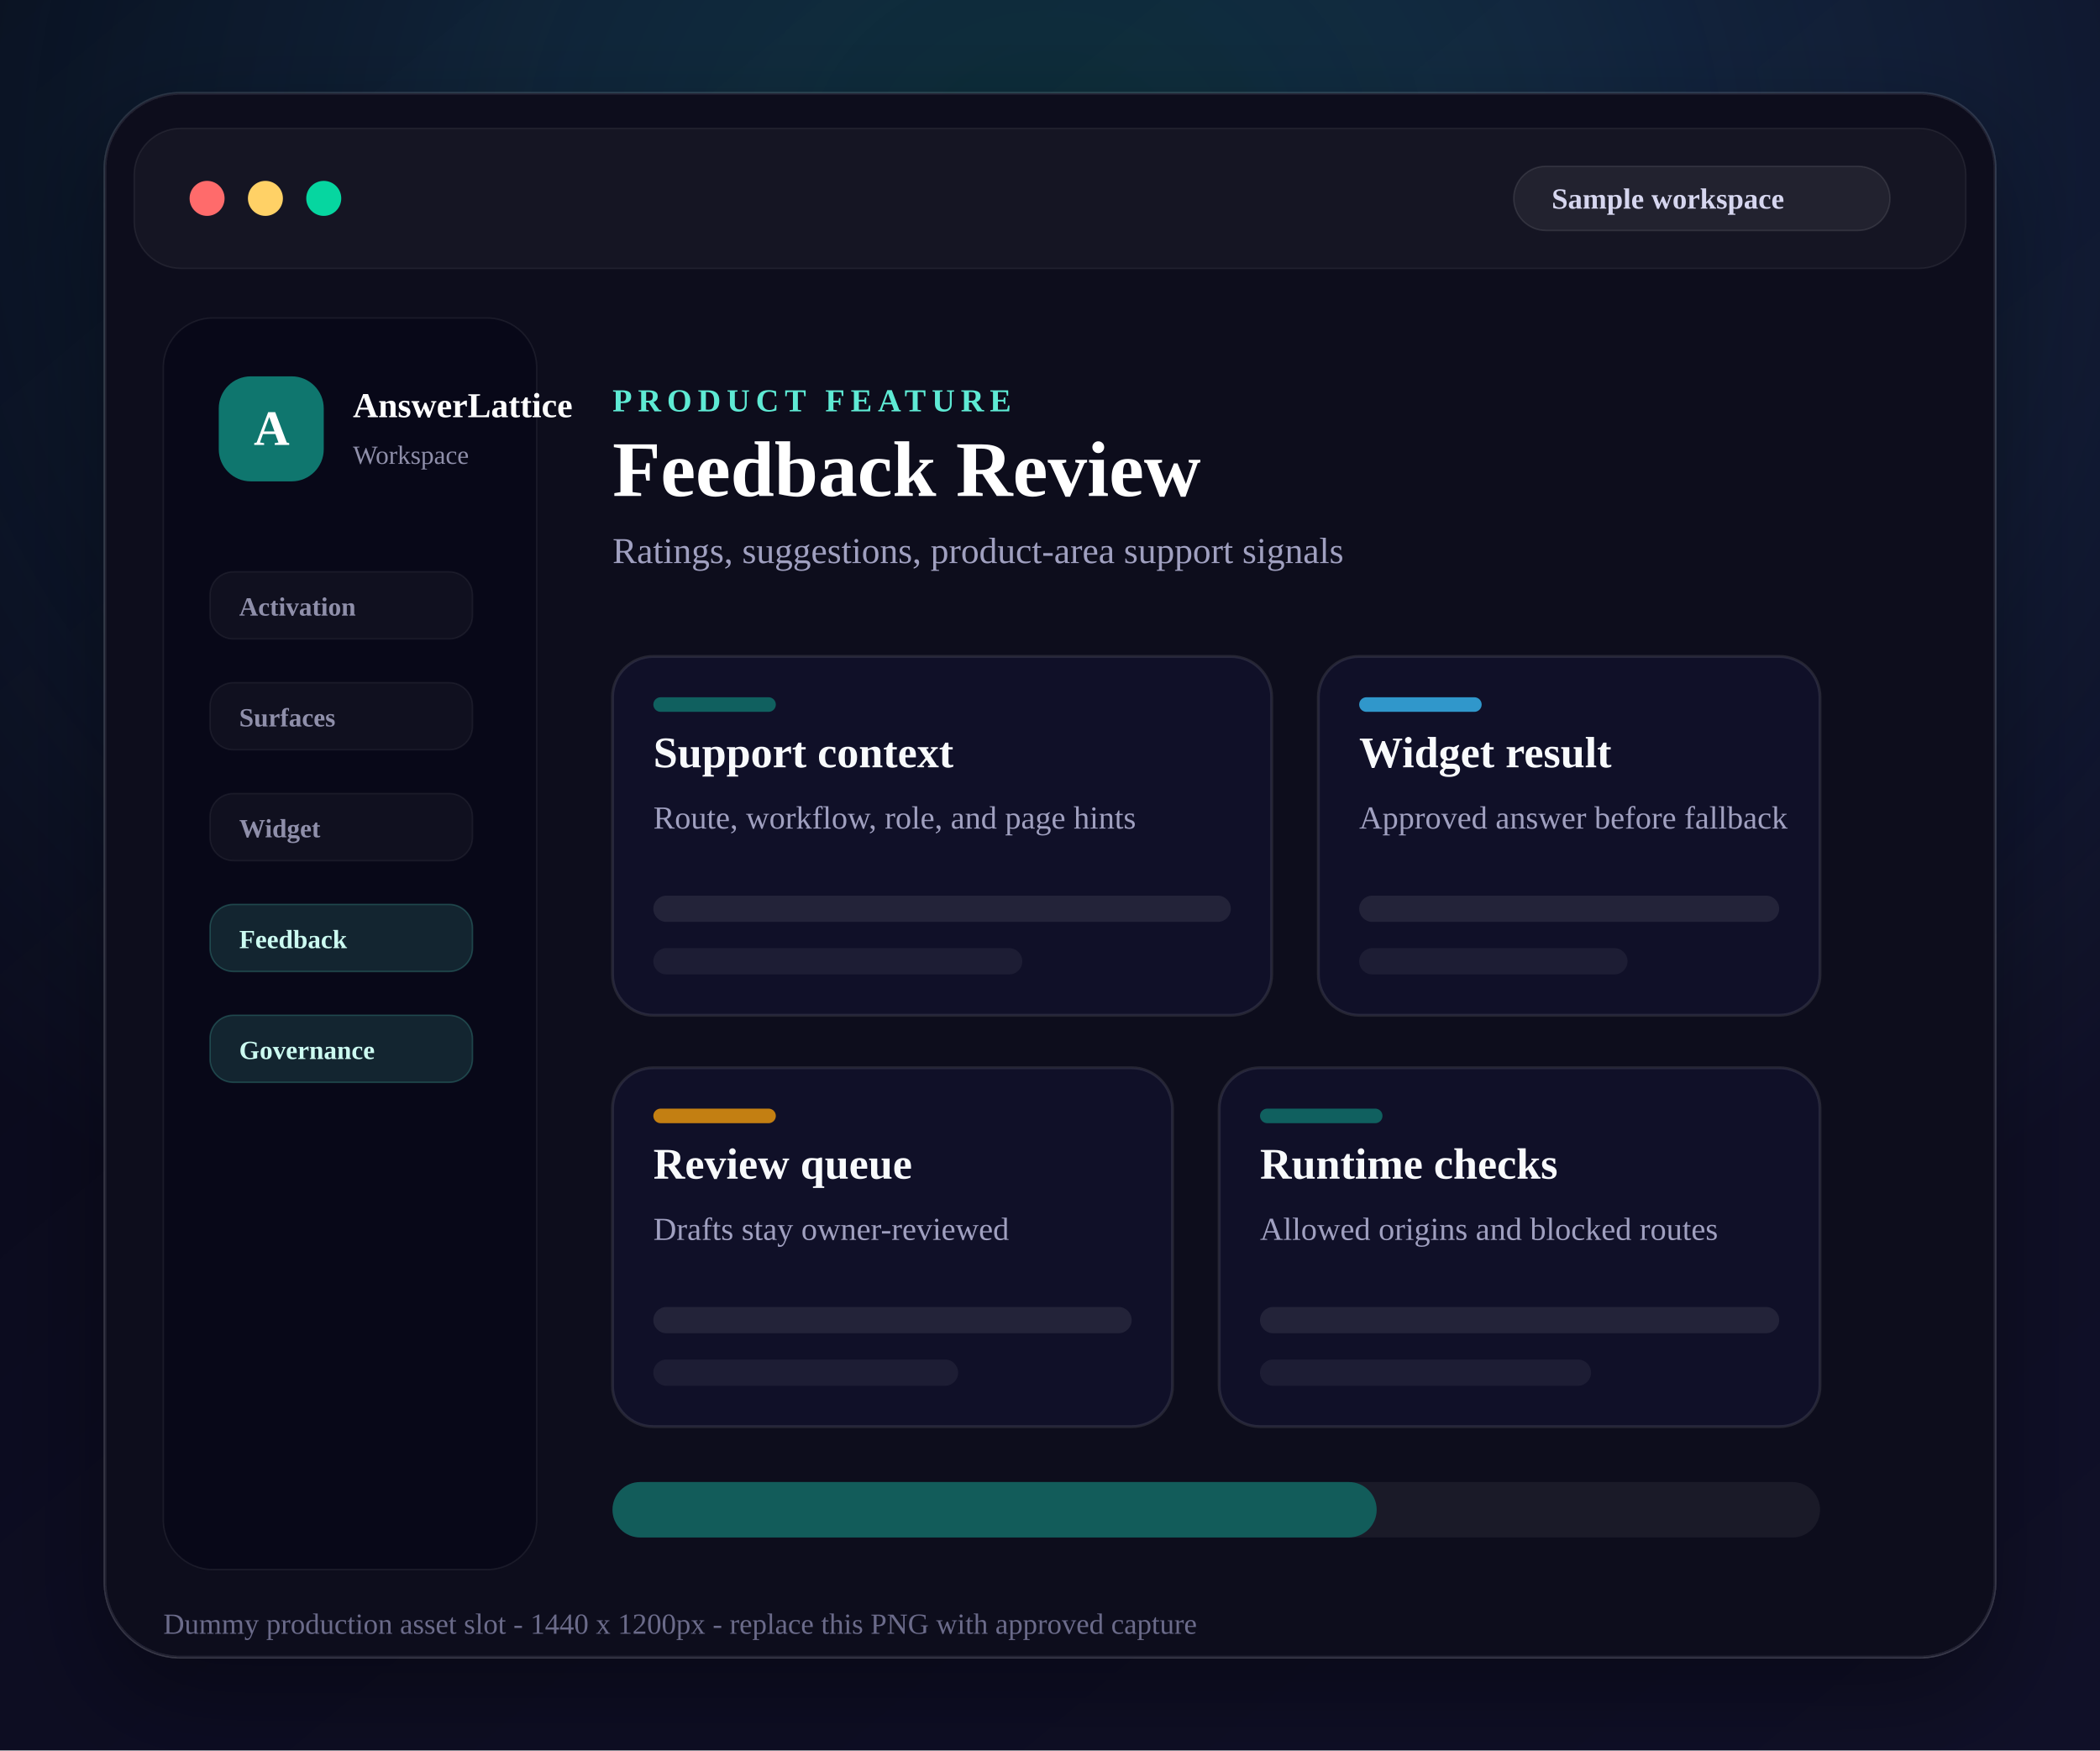
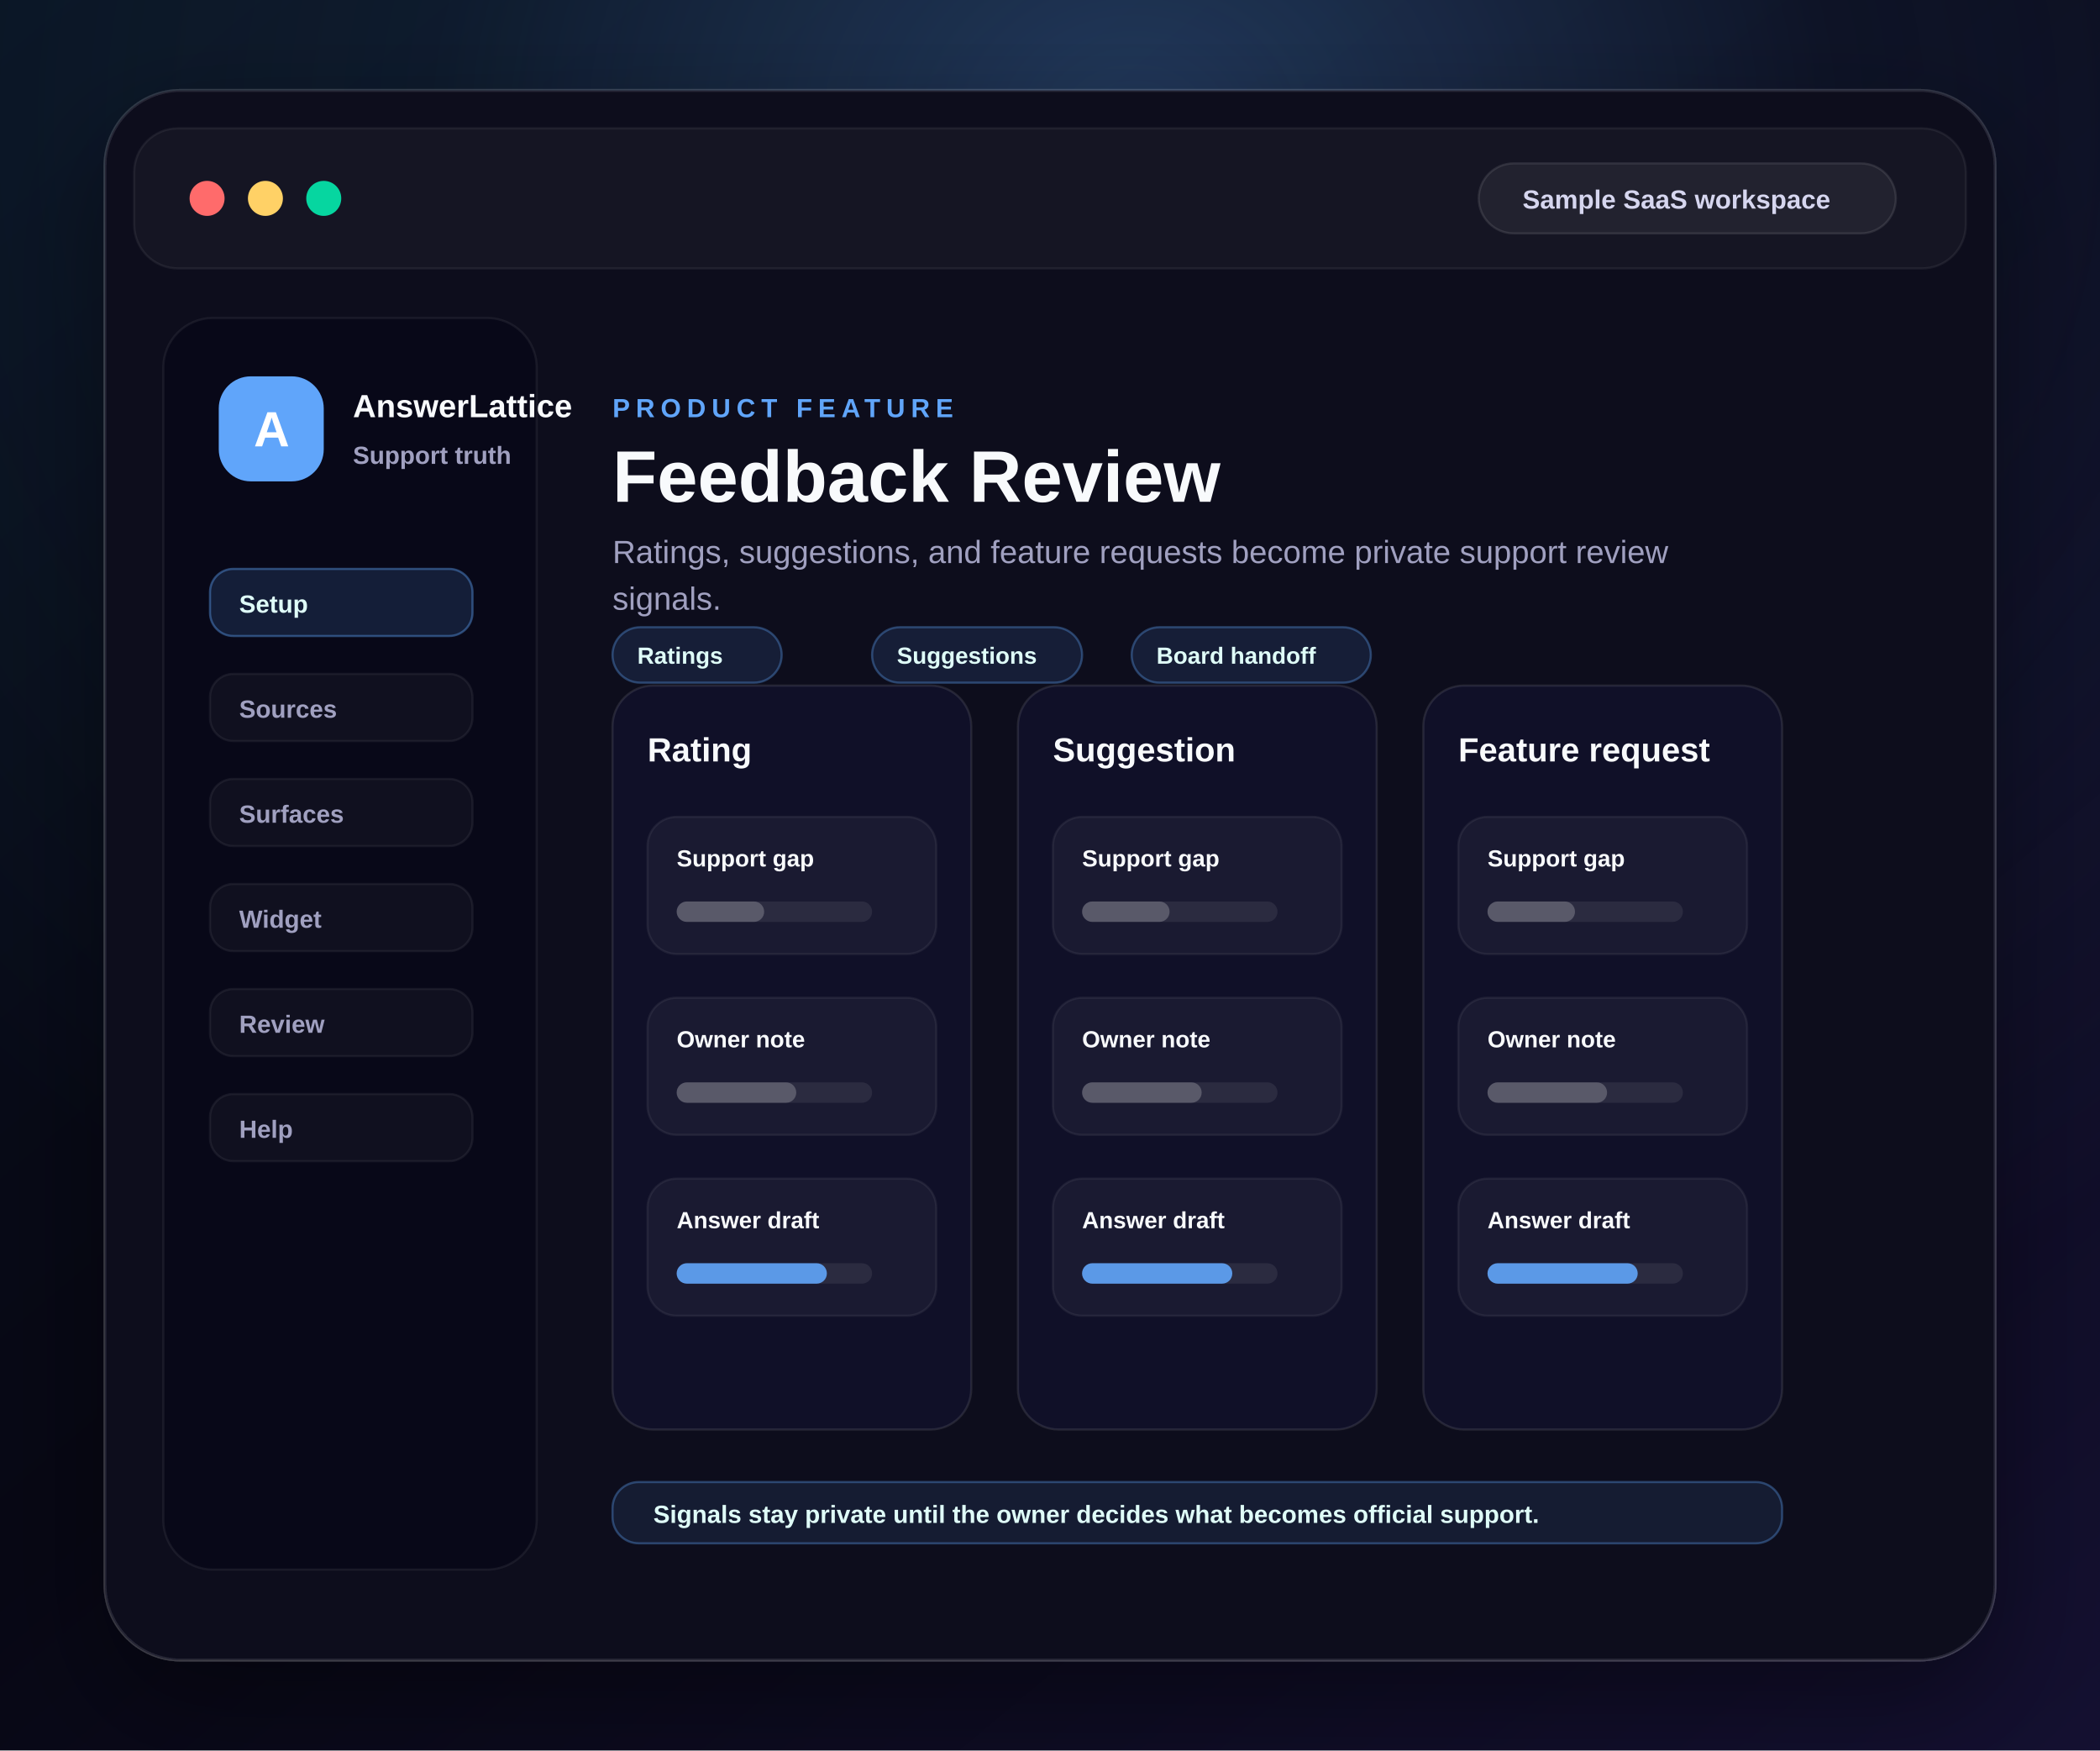
<svg xmlns="http://www.w3.org/2000/svg" width="1440" height="1200" viewBox="0 0 1440 1200">
  <defs>
-     <linearGradient id="bg" x1="0" y1="0" x2="1" y2="1">
-       <stop offset="0" stop-color="#070714" />
-       <stop offset="0.48" stop-color="#0d0d22" />
-       <stop offset="1" stop-color="#101028" />
+     <linearGradient id="pageBg" x1="0" y1="0" x2="1" y2="1">
+       <stop offset="0" stop-color="#07111d" />
+       <stop offset="0.45" stop-color="#070714" />
+       <stop offset="1" stop-color="#141031" />
    </linearGradient>
-     <radialGradient id="glow" cx="50%" cy="10%" r="72%">
-       <stop offset="0" stop-color="#0f766e" stop-opacity="0.32" />
-       <stop offset="0.45" stop-color="#38bdf8" stop-opacity="0.12" />
-       <stop offset="1" stop-color="#38bdf8" stop-opacity="0" />
+     <radialGradient id="assetGlow" cx="54%" cy="8%" r="76%">
+       <stop offset="0" stop-color="#60a5fa" stop-opacity="0.30" />
+       <stop offset="0.44" stop-color="#60a5fa" stop-opacity="0.08" />
+       <stop offset="1" stop-color="#60a5fa" stop-opacity="0" />
    </radialGradient>
    <filter id="softShadow" x="-20%" y="-20%" width="140%" height="140%">
-       <feDropShadow dx="0" dy="28" stdDeviation="34" flood-color="#000000" flood-opacity="0.36" />
+       <feDropShadow dx="0" dy="30" stdDeviation="38" flood-color="#000000" flood-opacity="0.42" />
    </filter>
  </defs>
-   <rect width="1440" height="1200" fill="url(#bg)" />
-   <rect width="1440" height="1200" fill="url(#glow)" />
-   <rect x="72" y="64" width="1296" height="1072" rx="52" fill="#09091a" stroke="rgba(255,255,255,0.10)" stroke-width="2" filter="url(#softShadow)" />
-   <rect x="92" y="88" width="1256" height="96" rx="32" fill="rgba(255,255,255,0.035)" stroke="rgba(255,255,255,0.07)" stroke-width="1" />
+   <rect width="1440" height="1200" fill="url(#pageBg)" />
+   <rect width="1440" height="1200" fill="url(#assetGlow)" />
+   <rect x="72" y="62" width="1296" height="1076" rx="52" fill="#09091a" stroke="rgba(255,255,255,0.12)" stroke-width="2" filter="url(#softShadow)" />
+   <rect x="92" y="88" width="1256" height="96" rx="30" fill="rgba(255,255,255,0.035)" stroke="rgba(255,255,255,0.065)" stroke-width="1.5" />
  <circle cx="142" cy="136" r="12" fill="#ff6b6b" />
  <circle cx="182" cy="136" r="12" fill="#ffd166" />
  <circle cx="222" cy="136" r="12" fill="#06d6a0" />
-   <rect x="1038" y="114" width="258" height="44" rx="22" fill="rgba(255,255,255,0.055)" stroke="rgba(255,255,255,0.10)" stroke-width="1" />
-   <text x="1064" y="143" fill="#d6d6ef" font-size="20" font-weight="700">Sample workspace</text>
-   <rect x="112" y="218" width="256" height="858" rx="34" fill="#080818" stroke="rgba(255,255,255,0.07)" stroke-width="1" />
-   <rect x="150" y="258" width="72" height="72" rx="22" fill="#0f766e" />
-   <text x="174" y="305" fill="#ffffff" font-size="34" font-weight="800">A</text>
-   <text x="242" y="286" fill="#ffffff" font-size="24" font-weight="700">AnswerLattice</text>
-   <text x="242" y="318" fill="#8f8faa" font-size="18">Workspace</text>
-   <rect x="144" y="392" width="180" height="46" rx="16" fill="rgba(255,255,255,0.035)" stroke="rgba(255,255,255,0.06)" stroke-width="1" />
-   <text x="164" y="422" fill="#8f8faa" font-size="18" font-weight="700">Activation</text>
-   <rect x="144" y="468" width="180" height="46" rx="16" fill="rgba(255,255,255,0.035)" stroke="rgba(255,255,255,0.06)" stroke-width="1" />
-   <text x="164" y="498" fill="#8f8faa" font-size="18" font-weight="700">Surfaces</text>
-   <rect x="144" y="544" width="180" height="46" rx="16" fill="rgba(255,255,255,0.035)" stroke="rgba(255,255,255,0.06)" stroke-width="1" />
-   <text x="164" y="574" fill="#8f8faa" font-size="18" font-weight="700">Widget</text>
-   <rect x="144" y="620" width="180" height="46" rx="16" fill="rgba(94,234,212,0.13)" stroke="rgba(94,234,212,0.22)" stroke-width="1" />
-   <text x="164" y="650" fill="#ccfbf1" font-size="18" font-weight="700">Feedback</text>
-   <rect x="144" y="696" width="180" height="46" rx="16" fill="rgba(94,234,212,0.13)" stroke="rgba(94,234,212,0.22)" stroke-width="1" />
-   <text x="164" y="726" fill="#ccfbf1" font-size="18" font-weight="700">Governance</text>
-   <text x="420" y="282" fill="#5eead4" font-size="22" font-weight="800" letter-spacing="4">PRODUCT FEATURE</text>
-   <text x="420" y="340" fill="#ffffff" font-size="54" font-weight="800">Feedback Review</text>
-   <text x="420" y="386" fill="#a0a0c0" font-size="25">Ratings, suggestions, product-area support signals</text>
-   <rect x="420" y="450" width="452" height="246" rx="28" fill="#101028" stroke="rgba(255,255,255,0.10)" stroke-width="2" />
-   <rect x="448" y="478" width="84" height="10" rx="5" fill="#0f766e" opacity="0.78" />
-   <text x="448" y="526" fill="#f8fafc" font-size="30" font-weight="700">Support context</text>
-   <text x="448" y="568" fill="#a0a0c0" font-size="22">Route, workflow, role, and page hints</text>
-   <rect x="448" y="614" width="396" height="18" rx="9" fill="rgba(255,255,255,0.08)" />
-   <rect x="448" y="650" width="253" height="18" rx="9" fill="rgba(255,255,255,0.055)" />
-   <rect x="904" y="450" width="344" height="246" rx="28" fill="#101028" stroke="rgba(255,255,255,0.10)" stroke-width="2" />
-   <rect x="932" y="478" width="84" height="10" rx="5" fill="#38bdf8" opacity="0.78" />
-   <text x="932" y="526" fill="#f8fafc" font-size="30" font-weight="700">Widget result</text>
-   <text x="932" y="568" fill="#a0a0c0" font-size="22">Approved answer before fallback</text>
-   <rect x="932" y="614" width="288" height="18" rx="9" fill="rgba(255,255,255,0.08)" />
-   <rect x="932" y="650" width="184" height="18" rx="9" fill="rgba(255,255,255,0.055)" />
-   <rect x="420" y="732" width="384" height="246" rx="28" fill="#101028" stroke="rgba(255,255,255,0.10)" stroke-width="2" />
-   <rect x="448" y="760" width="84" height="10" rx="5" fill="#f59e0b" opacity="0.78" />
-   <text x="448" y="808" fill="#f8fafc" font-size="30" font-weight="700">Review queue</text>
-   <text x="448" y="850" fill="#a0a0c0" font-size="22">Drafts stay owner-reviewed</text>
-   <rect x="448" y="896" width="328" height="18" rx="9" fill="rgba(255,255,255,0.08)" />
-   <rect x="448" y="932" width="209" height="18" rx="9" fill="rgba(255,255,255,0.055)" />
-   <rect x="836" y="732" width="412" height="246" rx="28" fill="#101028" stroke="rgba(255,255,255,0.10)" stroke-width="2" />
-   <rect x="864" y="760" width="84" height="10" rx="5" fill="#0f766e" opacity="0.78" />
-   <text x="864" y="808" fill="#f8fafc" font-size="30" font-weight="700">Runtime checks</text>
-   <text x="864" y="850" fill="#a0a0c0" font-size="22">Allowed origins and blocked routes</text>
-   <rect x="864" y="896" width="356" height="18" rx="9" fill="rgba(255,255,255,0.08)" />
-   <rect x="864" y="932" width="227" height="18" rx="9" fill="rgba(255,255,255,0.055)" />
-   <rect x="420" y="1016" width="828" height="38" rx="19" fill="rgba(255,255,255,0.055)" />
-   <rect x="420" y="1016" width="524" height="38" rx="19" fill="#0f766e" opacity="0.72" />
-   <text x="112" y="1120" fill="#6b6b8a" font-size="20">Dummy production asset slot - 1440 x 1200px - replace this PNG with approved capture</text>
+   <rect x="1014" y="112" width="286" height="48" rx="24" fill="rgba(255,255,255,0.055)" stroke="rgba(255,255,255,0.10)" stroke-width="1.5" />
+   <text x="1044" y="143" fill="#d6d6ef" font-family="-apple-system, BlinkMacSystemFont, 'Segoe UI', Arial, sans-serif" font-size="18" font-weight="700">Sample SaaS workspace</text>
+   <rect x="112" y="218" width="256" height="858" rx="34" fill="#080818" stroke="rgba(255,255,255,0.065)" stroke-width="1.5" />
+   <rect x="150" y="258" width="72" height="72" rx="22" fill="#60a5fa" />
+   <text x="174" y="306" fill="#ffffff" font-family="-apple-system, BlinkMacSystemFont, 'Segoe UI', Arial, sans-serif" font-size="34" font-weight="800">A</text>
+   <text x="242" y="286" fill="#f8fafc" font-family="-apple-system, BlinkMacSystemFont, 'Segoe UI', Arial, sans-serif" font-size="22" font-weight="800">AnswerLattice</text>
+   <text x="242" y="318" fill="#a0a0c0" font-family="-apple-system, BlinkMacSystemFont, 'Segoe UI', Arial, sans-serif" font-size="17" font-weight="600">Support truth</text>
+   <rect x="144" y="390" width="180" height="46" rx="16" fill="rgba(96,165,250,0.14)" stroke="rgba(96,165,250,0.4)" stroke-width="1.5" />
+   <text x="164" y="420" fill="#dffdf8" font-family="-apple-system, BlinkMacSystemFont, 'Segoe UI', Arial, sans-serif" font-size="17" font-weight="750">Setup</text>
+   <rect x="144" y="462" width="180" height="46" rx="16" fill="rgba(255,255,255,0.035)" stroke="rgba(255,255,255,0.065)" stroke-width="1.5" />
+   <text x="164" y="492" fill="#a0a0c0" font-family="-apple-system, BlinkMacSystemFont, 'Segoe UI', Arial, sans-serif" font-size="17" font-weight="750">Sources</text>
+   <rect x="144" y="534" width="180" height="46" rx="16" fill="rgba(255,255,255,0.035)" stroke="rgba(255,255,255,0.065)" stroke-width="1.5" />
+   <text x="164" y="564" fill="#a0a0c0" font-family="-apple-system, BlinkMacSystemFont, 'Segoe UI', Arial, sans-serif" font-size="17" font-weight="750">Surfaces</text>
+   <rect x="144" y="606" width="180" height="46" rx="16" fill="rgba(255,255,255,0.035)" stroke="rgba(255,255,255,0.065)" stroke-width="1.5" />
+   <text x="164" y="636" fill="#a0a0c0" font-family="-apple-system, BlinkMacSystemFont, 'Segoe UI', Arial, sans-serif" font-size="17" font-weight="750">Widget</text>
+   <rect x="144" y="678" width="180" height="46" rx="16" fill="rgba(255,255,255,0.035)" stroke="rgba(255,255,255,0.065)" stroke-width="1.5" />
+   <text x="164" y="708" fill="#a0a0c0" font-family="-apple-system, BlinkMacSystemFont, 'Segoe UI', Arial, sans-serif" font-size="17" font-weight="750">Review</text>
+   <rect x="144" y="750" width="180" height="46" rx="16" fill="rgba(255,255,255,0.035)" stroke="rgba(255,255,255,0.065)" stroke-width="1.5" />
+   <text x="164" y="780" fill="#a0a0c0" font-family="-apple-system, BlinkMacSystemFont, 'Segoe UI', Arial, sans-serif" font-size="17" font-weight="750">Help</text>
+   <text x="420" y="286" fill="#60a5fa" font-family="-apple-system, BlinkMacSystemFont, 'Segoe UI', Arial, sans-serif" font-size="18" font-weight="800" letter-spacing="4">PRODUCT FEATURE</text>
+   <text x="420" y="344" fill="#f8fafc" font-family="-apple-system, BlinkMacSystemFont, 'Segoe UI', Arial, sans-serif" font-size="50" font-weight="800">Feedback Review</text>
+   <text x="420" y="386" fill="#a0a0c0" font-family="-apple-system, BlinkMacSystemFont, 'Segoe UI', Arial, sans-serif" font-size="22" font-weight="500">Ratings, suggestions, and feature requests become private support review</text>
+   <text x="420" y="418" fill="#a0a0c0" font-family="-apple-system, BlinkMacSystemFont, 'Segoe UI', Arial, sans-serif" font-size="22" font-weight="500">signals.</text>
+   <rect x="420" y="430" width="116" height="38" rx="19" fill="rgba(96,165,250,0.12)" stroke="rgba(96,165,250,0.34)" stroke-width="1.5" />
+   <text x="437" y="455" fill="#dffdf8" font-family="-apple-system, BlinkMacSystemFont, 'Segoe UI', Arial, sans-serif" font-size="16" font-weight="700">Ratings</text>
+   <rect x="598" y="430" width="144" height="38" rx="19" fill="rgba(96,165,250,0.12)" stroke="rgba(96,165,250,0.34)" stroke-width="1.5" />
+   <text x="615" y="455" fill="#dffdf8" font-family="-apple-system, BlinkMacSystemFont, 'Segoe UI', Arial, sans-serif" font-size="16" font-weight="700">Suggestions</text>
+   <rect x="776" y="430" width="164" height="38" rx="19" fill="rgba(96,165,250,0.12)" stroke="rgba(96,165,250,0.34)" stroke-width="1.5" />
+   <text x="793" y="455" fill="#dffdf8" font-family="-apple-system, BlinkMacSystemFont, 'Segoe UI', Arial, sans-serif" font-size="16" font-weight="700">Board handoff</text>
+   <rect x="420" y="470" width="246" height="510" rx="28" fill="#101028" stroke="rgba(255,255,255,0.10)" stroke-width="1.5" />
+   <text x="444" y="522" fill="#f8fafc" font-family="-apple-system, BlinkMacSystemFont, 'Segoe UI', Arial, sans-serif" font-size="23" font-weight="800">Rating</text>
+   <rect x="444" y="560" width="198" height="94" rx="20" fill="rgba(255,255,255,0.045)" stroke="rgba(255,255,255,0.065)" stroke-width="1.5" />
+   <text x="464" y="594" fill="#f8fafc" font-family="-apple-system, BlinkMacSystemFont, 'Segoe UI', Arial, sans-serif" font-size="16" font-weight="760">Support gap</text>
+   <rect x="464" y="618" width="134" height="14" rx="7" fill="rgba(255,255,255,0.075)" stroke="transparent" stroke-width="1.5" />
+   <rect x="464" y="618" width="60" height="14" rx="7" fill="rgba(255,255,255,0.24)" opacity="0.9" />
+   <rect x="444" y="684" width="198" height="94" rx="20" fill="rgba(255,255,255,0.045)" stroke="rgba(255,255,255,0.065)" stroke-width="1.5" />
+   <text x="464" y="718" fill="#f8fafc" font-family="-apple-system, BlinkMacSystemFont, 'Segoe UI', Arial, sans-serif" font-size="16" font-weight="760">Owner note</text>
+   <rect x="464" y="742" width="134" height="14" rx="7" fill="rgba(255,255,255,0.075)" stroke="transparent" stroke-width="1.5" />
+   <rect x="464" y="742" width="82" height="14" rx="7" fill="rgba(255,255,255,0.24)" opacity="0.9" />
+   <rect x="444" y="808" width="198" height="94" rx="20" fill="rgba(255,255,255,0.045)" stroke="rgba(255,255,255,0.065)" stroke-width="1.5" />
+   <text x="464" y="842" fill="#f8fafc" font-family="-apple-system, BlinkMacSystemFont, 'Segoe UI', Arial, sans-serif" font-size="16" font-weight="760">Answer draft</text>
+   <rect x="464" y="866" width="134" height="14" rx="7" fill="rgba(255,255,255,0.075)" stroke="transparent" stroke-width="1.5" />
+   <rect x="464" y="866" width="103" height="14" rx="7" fill="#60a5fa" opacity="0.9" />
+   <rect x="698" y="470" width="246" height="510" rx="28" fill="#101028" stroke="rgba(255,255,255,0.10)" stroke-width="1.5" />
+   <text x="722" y="522" fill="#f8fafc" font-family="-apple-system, BlinkMacSystemFont, 'Segoe UI', Arial, sans-serif" font-size="23" font-weight="800">Suggestion</text>
+   <rect x="722" y="560" width="198" height="94" rx="20" fill="rgba(255,255,255,0.045)" stroke="rgba(255,255,255,0.065)" stroke-width="1.5" />
+   <text x="742" y="594" fill="#f8fafc" font-family="-apple-system, BlinkMacSystemFont, 'Segoe UI', Arial, sans-serif" font-size="16" font-weight="760">Support gap</text>
+   <rect x="742" y="618" width="134" height="14" rx="7" fill="rgba(255,255,255,0.075)" stroke="transparent" stroke-width="1.5" />
+   <rect x="742" y="618" width="60" height="14" rx="7" fill="rgba(255,255,255,0.24)" opacity="0.9" />
+   <rect x="722" y="684" width="198" height="94" rx="20" fill="rgba(255,255,255,0.045)" stroke="rgba(255,255,255,0.065)" stroke-width="1.5" />
+   <text x="742" y="718" fill="#f8fafc" font-family="-apple-system, BlinkMacSystemFont, 'Segoe UI', Arial, sans-serif" font-size="16" font-weight="760">Owner note</text>
+   <rect x="742" y="742" width="134" height="14" rx="7" fill="rgba(255,255,255,0.075)" stroke="transparent" stroke-width="1.5" />
+   <rect x="742" y="742" width="82" height="14" rx="7" fill="rgba(255,255,255,0.24)" opacity="0.9" />
+   <rect x="722" y="808" width="198" height="94" rx="20" fill="rgba(255,255,255,0.045)" stroke="rgba(255,255,255,0.065)" stroke-width="1.5" />
+   <text x="742" y="842" fill="#f8fafc" font-family="-apple-system, BlinkMacSystemFont, 'Segoe UI', Arial, sans-serif" font-size="16" font-weight="760">Answer draft</text>
+   <rect x="742" y="866" width="134" height="14" rx="7" fill="rgba(255,255,255,0.075)" stroke="transparent" stroke-width="1.5" />
+   <rect x="742" y="866" width="103" height="14" rx="7" fill="#60a5fa" opacity="0.9" />
+   <rect x="976" y="470" width="246" height="510" rx="28" fill="#101028" stroke="rgba(255,255,255,0.10)" stroke-width="1.5" />
+   <text x="1000" y="522" fill="#f8fafc" font-family="-apple-system, BlinkMacSystemFont, 'Segoe UI', Arial, sans-serif" font-size="23" font-weight="800">Feature request</text>
+   <rect x="1000" y="560" width="198" height="94" rx="20" fill="rgba(255,255,255,0.045)" stroke="rgba(255,255,255,0.065)" stroke-width="1.5" />
+   <text x="1020" y="594" fill="#f8fafc" font-family="-apple-system, BlinkMacSystemFont, 'Segoe UI', Arial, sans-serif" font-size="16" font-weight="760">Support gap</text>
+   <rect x="1020" y="618" width="134" height="14" rx="7" fill="rgba(255,255,255,0.075)" stroke="transparent" stroke-width="1.5" />
+   <rect x="1020" y="618" width="60" height="14" rx="7" fill="rgba(255,255,255,0.24)" opacity="0.9" />
+   <rect x="1000" y="684" width="198" height="94" rx="20" fill="rgba(255,255,255,0.045)" stroke="rgba(255,255,255,0.065)" stroke-width="1.5" />
+   <text x="1020" y="718" fill="#f8fafc" font-family="-apple-system, BlinkMacSystemFont, 'Segoe UI', Arial, sans-serif" font-size="16" font-weight="760">Owner note</text>
+   <rect x="1020" y="742" width="134" height="14" rx="7" fill="rgba(255,255,255,0.075)" stroke="transparent" stroke-width="1.5" />
+   <rect x="1020" y="742" width="82" height="14" rx="7" fill="rgba(255,255,255,0.24)" opacity="0.9" />
+   <rect x="1000" y="808" width="198" height="94" rx="20" fill="rgba(255,255,255,0.045)" stroke="rgba(255,255,255,0.065)" stroke-width="1.5" />
+   <text x="1020" y="842" fill="#f8fafc" font-family="-apple-system, BlinkMacSystemFont, 'Segoe UI', Arial, sans-serif" font-size="16" font-weight="760">Answer draft</text>
+   <rect x="1020" y="866" width="134" height="14" rx="7" fill="rgba(255,255,255,0.075)" stroke="transparent" stroke-width="1.5" />
+   <rect x="1020" y="866" width="103" height="14" rx="7" fill="#60a5fa" opacity="0.9" />
+   <rect x="420" y="1016" width="802" height="42" rx="18" fill="rgba(96,165,250,0.1)" stroke="rgba(96,165,250,0.34)" stroke-width="1.5" />
+   <text x="448" y="1044" fill="#dffdf8" font-family="-apple-system, BlinkMacSystemFont, 'Segoe UI', Arial, sans-serif" font-size="17" font-weight="700">Signals stay private until the owner decides what becomes official support.</text>
</svg>
